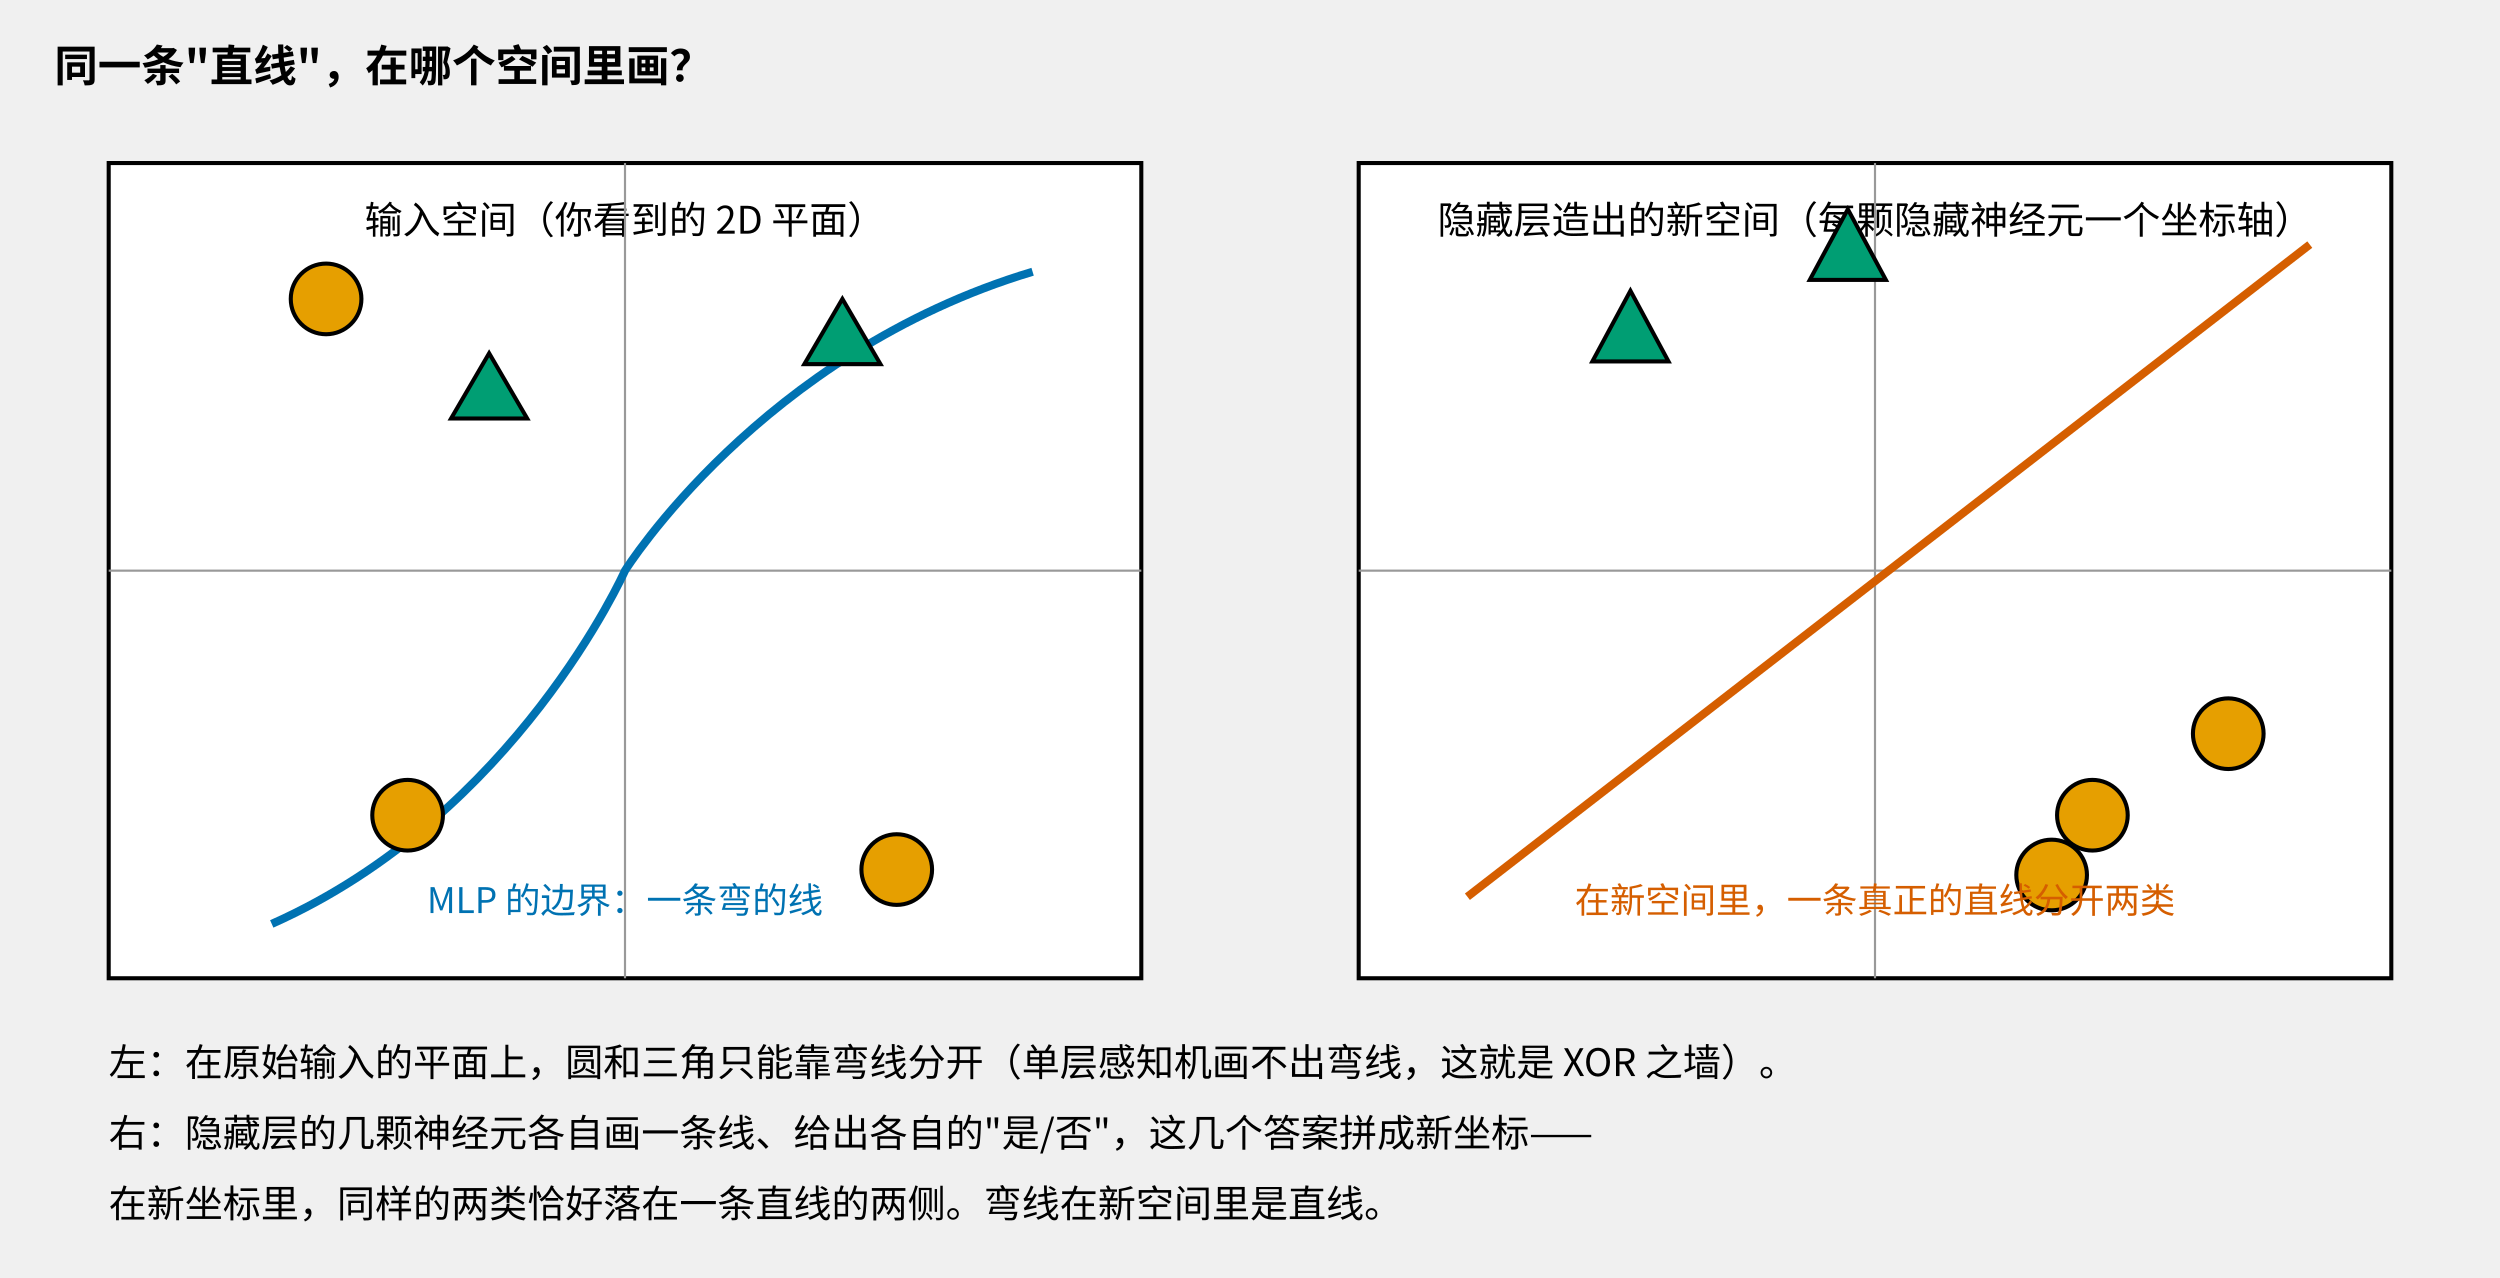
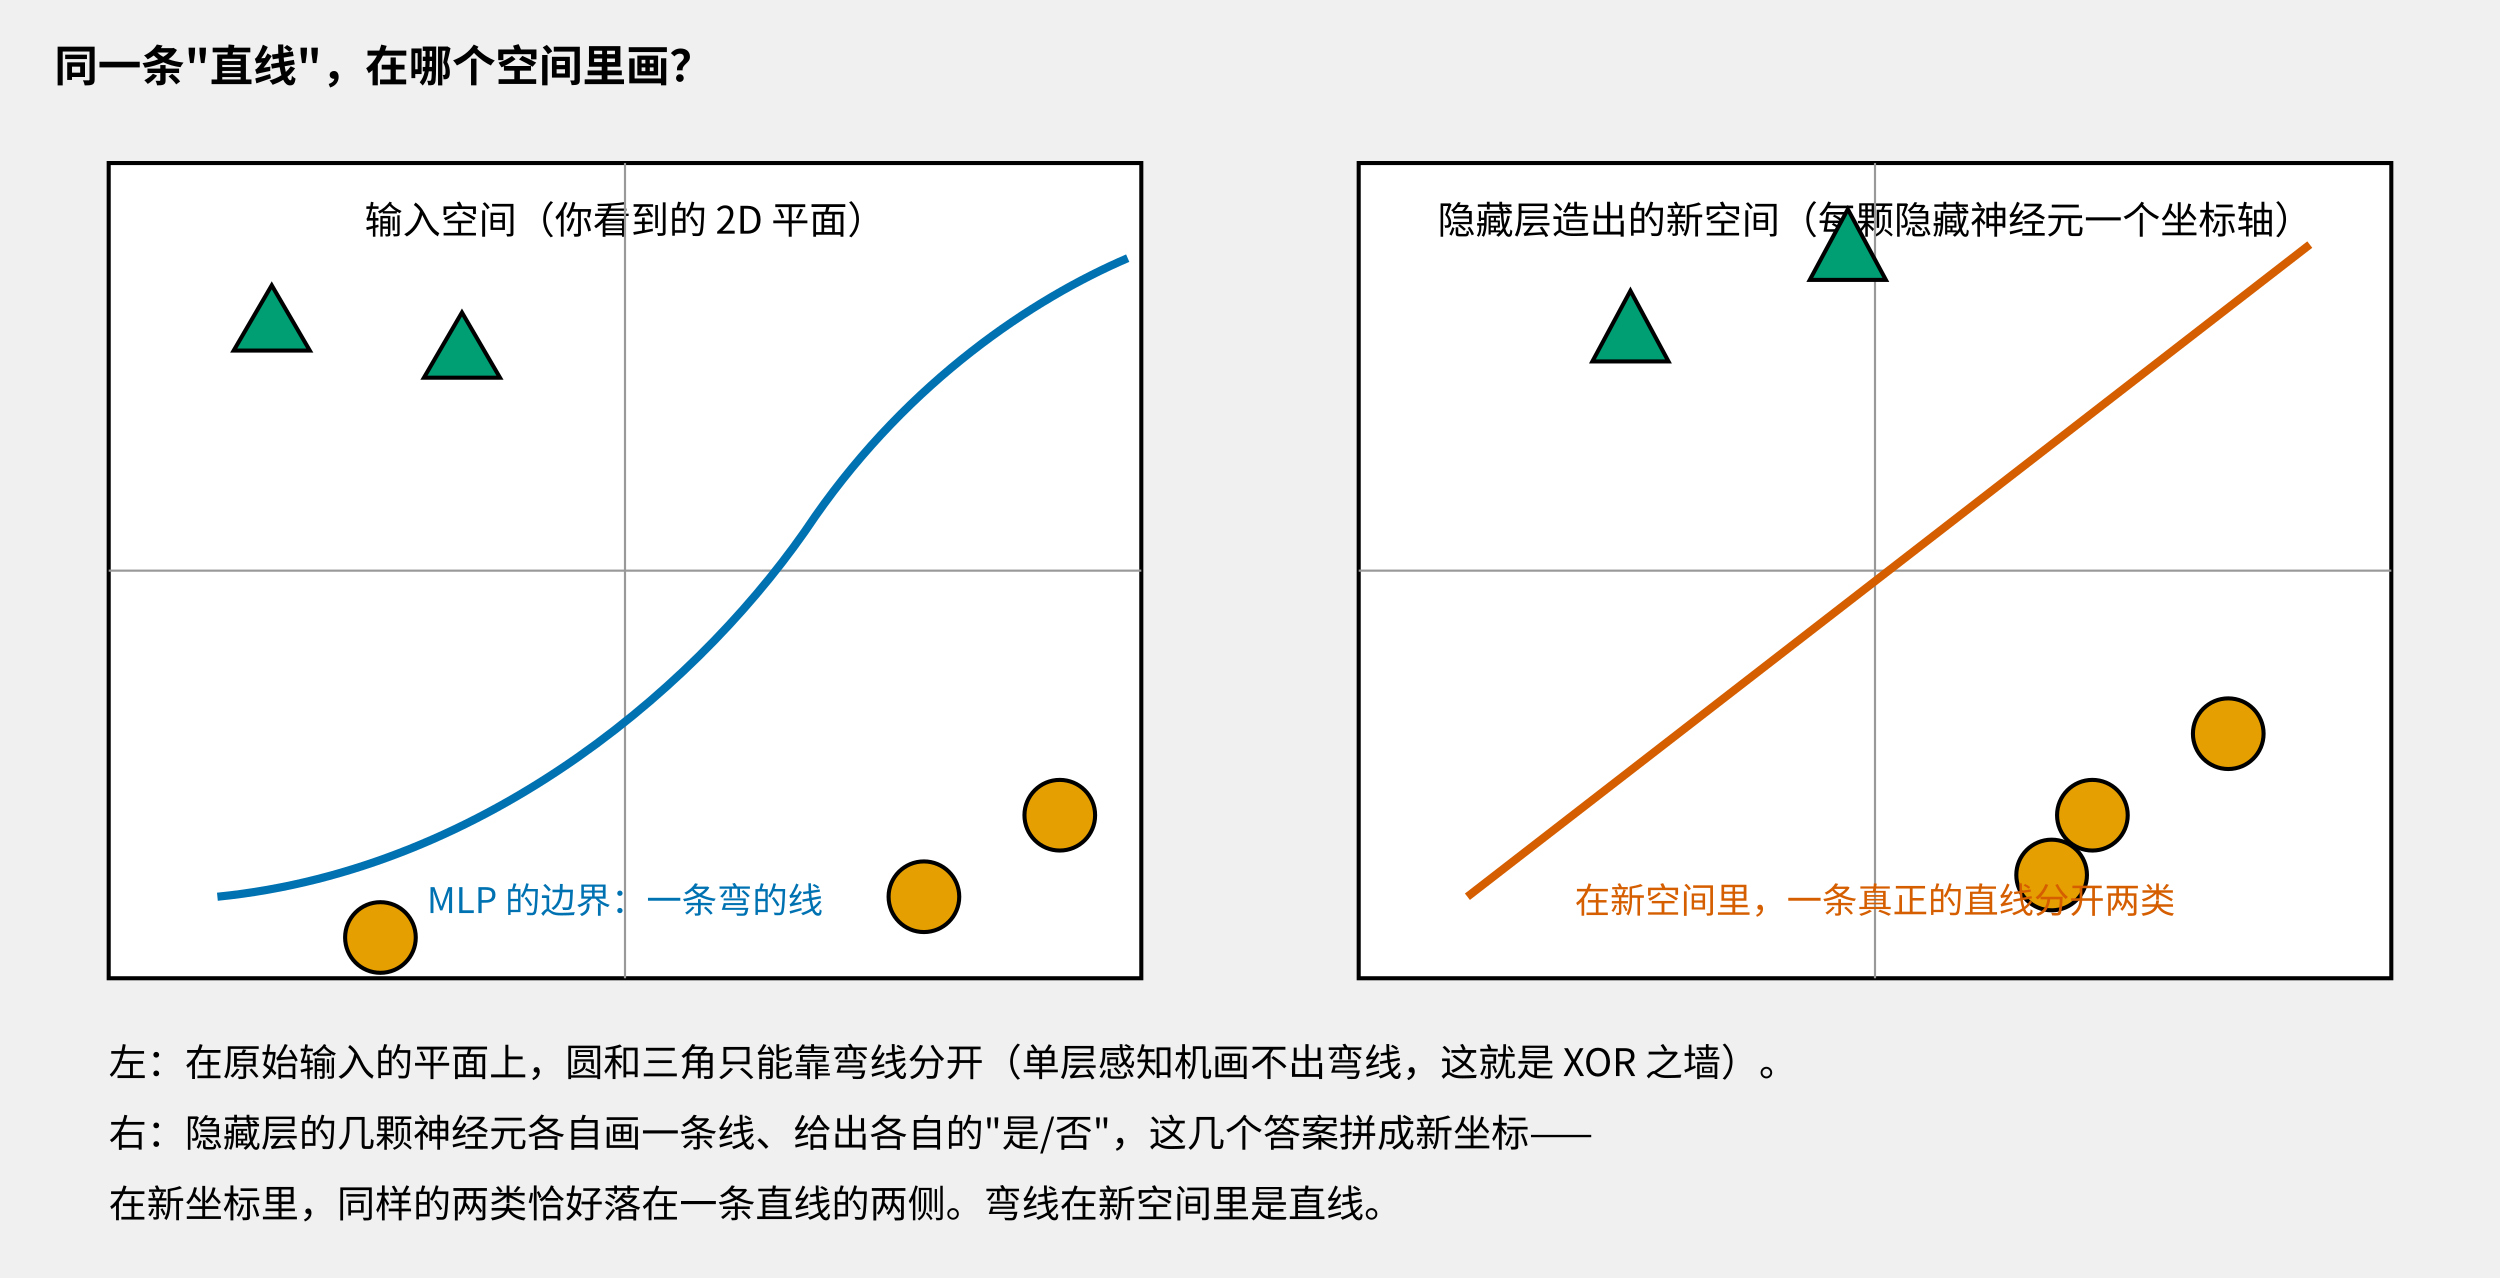
<svg xmlns="http://www.w3.org/2000/svg" width="920" height="470" viewBox="0 0 920 470">
  <defs>
    <marker id="arr" viewBox="0 0 10 10" refX="9" refY="5" markerWidth="7" markerHeight="7" orient="auto-start-reverse">
      <path d="M 0 0 L 10 5 L 0 10 z" fill="#000000" />
    </marker>
    <marker id="arrb" viewBox="0 0 10 10" refX="9" refY="5" markerWidth="7" markerHeight="7" orient="auto-start-reverse">
      <path d="M 0 0 L 10 5 L 0 10 z" fill="#0072B2" />
    </marker>
  </defs>
  <text x="20" y="30" font-size="16" font-weight="bold" fill="#000000" font-family="Noto Sans CJK SC, sans-serif">同一条"直线"，在哪个空间里画？</text>
  <rect x="40" y="60" width="380" height="300" fill="#ffffff" stroke="#000000" stroke-width="1.5" />
  <text x="230" y="86" font-size="14" text-anchor="middle" fill="#000000" font-family="Noto Sans CJK SC, sans-serif">输入空间（你看到的 2D 平面）</text>
  <line x1="40" y1="210" x2="420" y2="210" stroke="#999999" stroke-width="0.8" />
  <line x1="230" y1="60" x2="230" y2="360" stroke="#999999" stroke-width="0.8" />
-   <path d="M 100 340 C 190 300 230 210 230 210 C 230 210 280 130 380 100" stroke="#0072B2" stroke-width="3" fill="none" />
-   <circle cx="150" cy="300" r="13" fill="#E69F00" stroke="#000000" stroke-width="1.5" />
-   <circle cx="330" cy="320" r="13" fill="#E69F00" stroke="#000000" stroke-width="1.5" />
-   <circle cx="120" cy="110" r="13" fill="#E69F00" stroke="#000000" stroke-width="1.5" />
-   <path d="M 310 110 L 324 134 L 296 134 Z" fill="#009E73" stroke="#000000" stroke-width="1.5" />
-   <path d="M 180 130 L 194 154 L 166 154 Z" fill="#009E73" stroke="#000000" stroke-width="1.5" />
+   <path d="M 80 330 C 180 320 260 250 300 190 C 335 140 380 110 415 95" stroke="#0072B2" stroke-width="3" fill="none" />
+   <circle cx="140" cy="345" r="13" fill="#E69F00" stroke="#000000" stroke-width="1.5" />
+   <circle cx="340" cy="330" r="13" fill="#E69F00" stroke="#000000" stroke-width="1.5" />
+   <circle cx="390" cy="300" r="13" fill="#E69F00" stroke="#000000" stroke-width="1.5" />
+   <path d="M 100 105 L 114 129 L 86 129 Z" fill="#009E73" stroke="#000000" stroke-width="1.5" />
+   <path d="M 170 115 L 184 139 L 156 139 Z" fill="#009E73" stroke="#000000" stroke-width="1.5" />
  <text x="230" y="336" font-size="13" text-anchor="middle" fill="#0072B2" font-family="Noto Sans CJK SC, sans-serif">MLP 的边界：一条弯的线</text>
  <rect x="500" y="60" width="380" height="300" fill="#ffffff" stroke="#000000" stroke-width="1.5" />
  <text x="690" y="86" font-size="14" text-anchor="middle" fill="#000000" font-family="Noto Sans CJK SC, sans-serif">隐藏层造出的新空间（每颗隐藏神经元一个坐标轴）</text>
  <line x1="500" y1="210" x2="880" y2="210" stroke="#999999" stroke-width="0.8" />
  <line x1="690" y1="60" x2="690" y2="360" stroke="#999999" stroke-width="0.8" />
  <line x1="540" y1="330" x2="850" y2="90" stroke="#D55E00" stroke-width="3" />
  <path d="M 600 107 L 614 133 L 586 133 Z" fill="#009E73" stroke="#000000" stroke-width="1.5" />
  <path d="M 680 77 L 694 103 L 666 103 Z" fill="#009E73" stroke="#000000" stroke-width="1.5" />
  <circle cx="770" cy="300" r="13" fill="#E69F00" stroke="#000000" stroke-width="1.5" />
  <circle cx="820" cy="270" r="13" fill="#E69F00" stroke="#000000" stroke-width="1.5" />
  <circle cx="755" cy="322" r="13" fill="#E69F00" stroke="#000000" stroke-width="1.5" />
  <text x="690" y="336" font-size="13" text-anchor="middle" fill="#D55E00" font-family="Noto Sans CJK SC, sans-serif">在新空间里，一条真正的直线分开两类</text>
  <g font-size="14" font-family="Noto Sans CJK SC, sans-serif" fill="#000000">
    <text x="40" y="396">左：在原始输入的平面上，圆和三角只能靠弯线分开（单层感知机画不出弯线，这就是 XOR 之墙）。</text>
    <text x="40" y="422">右：隐藏层的几颗神经元各自画一条线、给出各自的"是/否"，这几个答案拼成新坐标——</text>
    <text x="40" y="448">在新坐标里，同样的两类恰好落在一条直线的两侧。弯线在新空间里是直线。</text>
  </g>
</svg>
